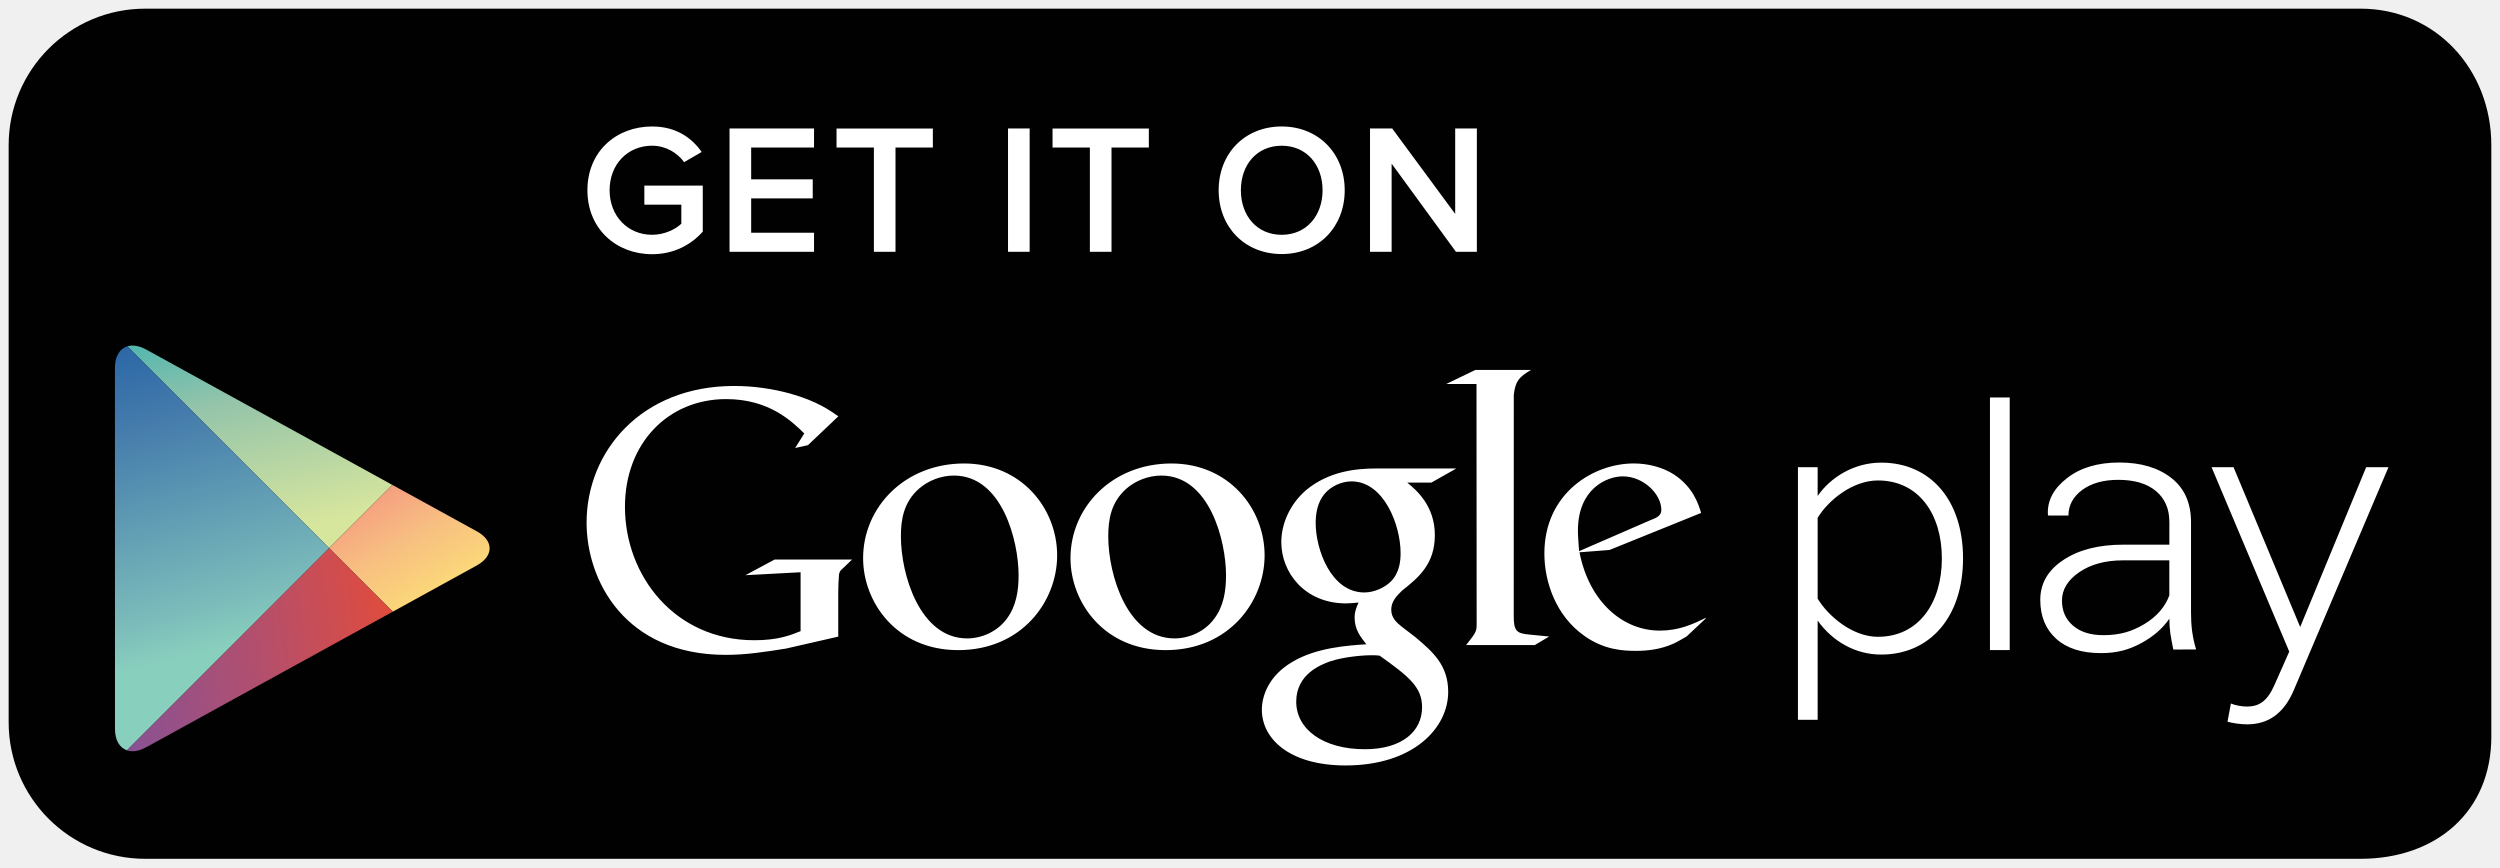
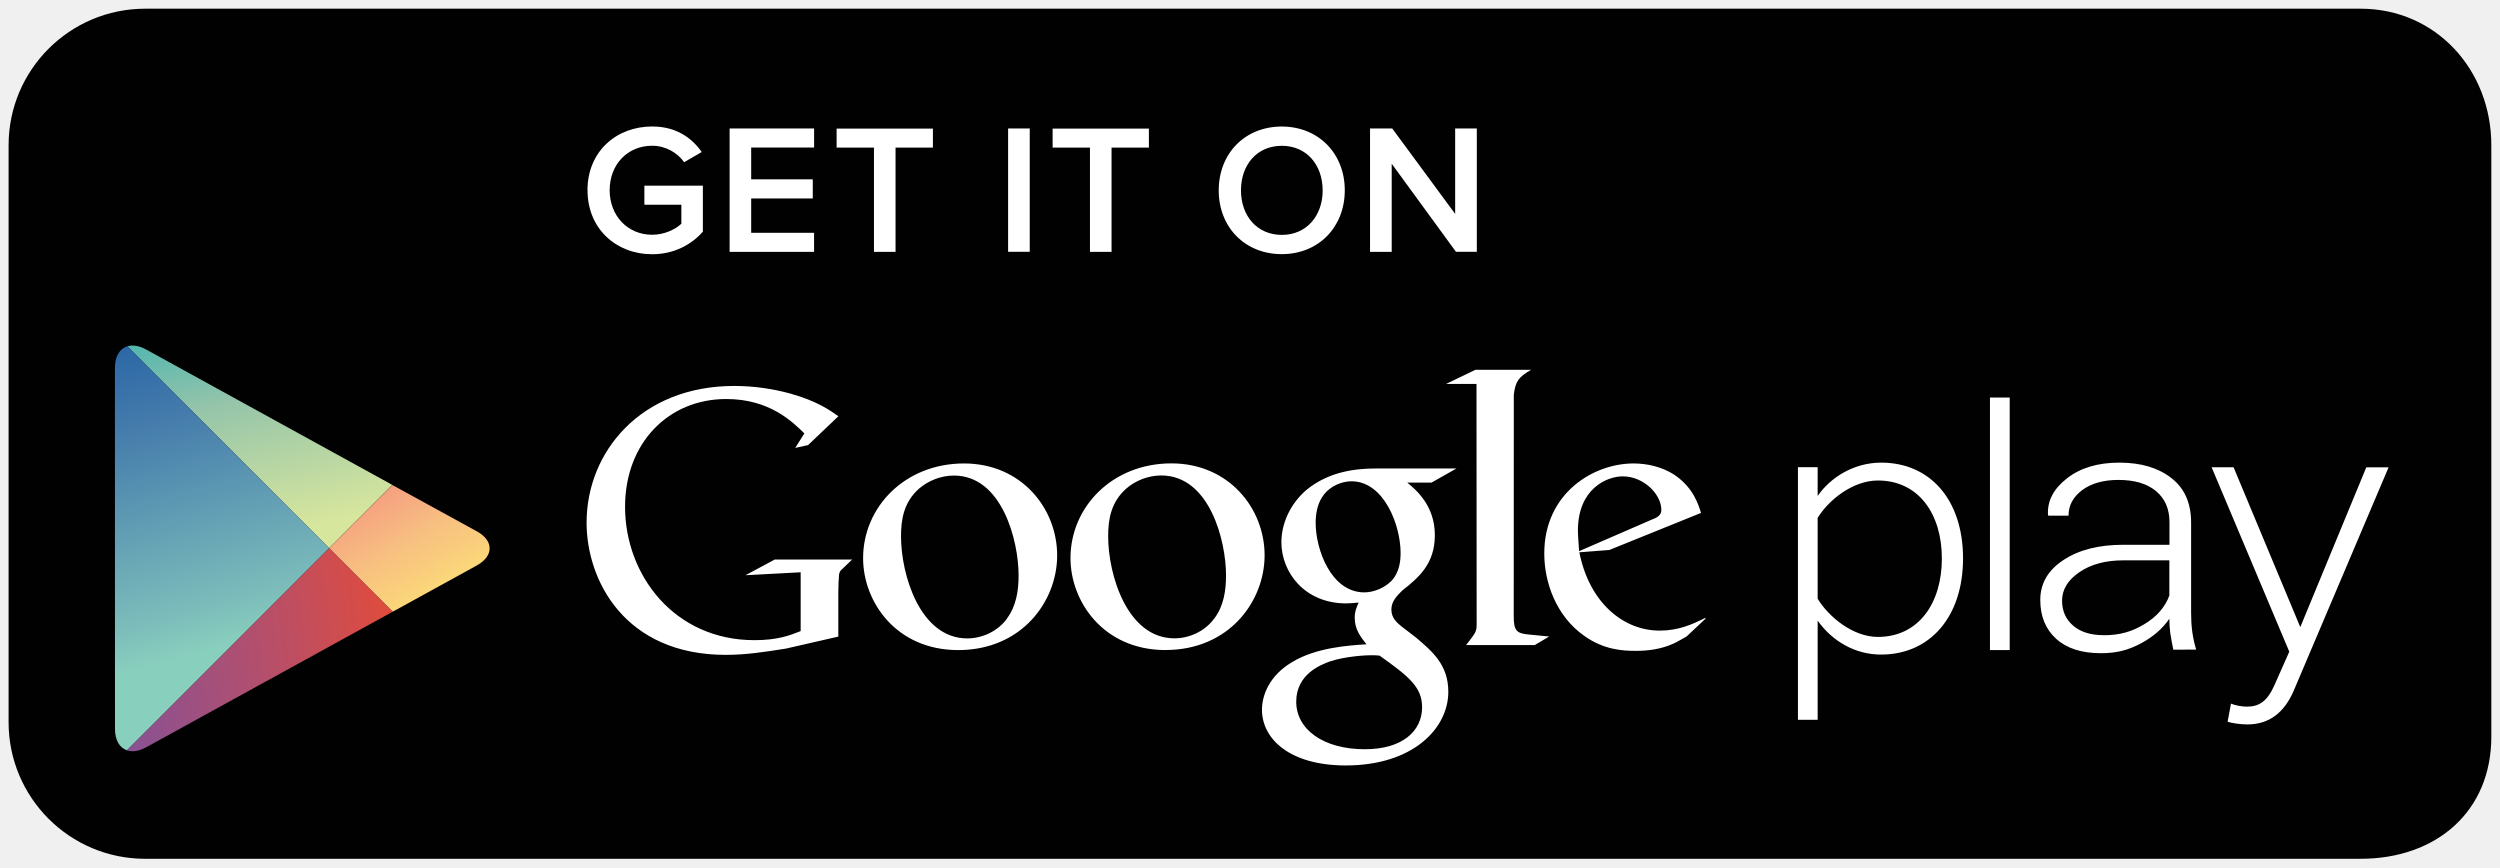
<svg xmlns="http://www.w3.org/2000/svg" width="169.672" height="58.875" viewBox="0 0 169.672 58.875">
-   <path fill="#010101" d="M169.084 49.985c0 5.119-3.761 8.301-8.875 8.301h-150.355c-5.117 0-9.267-4.15-9.267-9.27v-39.16c0-5.117 4.149-9.268 9.267-9.268h150.354c5.114 0 8.875 4.15 8.875 9.268v40.129zm0 0c0 5.119-3.761 8.301-8.875 8.301h-150.355c-5.117 0-9.267-4.15-9.267-9.27v-39.16c0-5.117 4.149-9.268 9.267-9.268h150.354c5.114 0 8.875 4.15 8.875 9.268v40.129z" />
-   <path d="M115.737 42.003l-1.268 1.192c-.291.16-.582.349-.873.479-.878.399-1.771.499-2.563.499-.847 0-2.17-.055-3.521-1.031-1.879-1.322-2.697-3.595-2.697-5.576 0-4.103 3.34-6.112 6.062-6.112.952 0 1.929.239 2.724.741 1.322.873 1.664 2.01 1.854 2.617l-6.219 2.514-2.038.158c.66 3.361 2.936 5.315 5.449 5.315 1.256 0 2.188-.407 3.043-.831-.002.003.17-.087.047.035zm-3.752-6.688c.505-.184.768-.342.768-.711 0-1.057-1.195-2.274-2.621-2.274-1.057 0-3.041.821-3.041 3.681 0 .444.053.92.08 1.396l4.814-2.092zm-9.25 6.482c0 1.028.184 1.188 1.053 1.27l1.354.132-.979.581h-4.66c.611-.793.715-.871.715-1.398v-.593l-.01-15.726h-2.059l1.979-.955h3.782c-.819.475-1.065.763-1.171 1.688l-.004 15.001zm-7.228-9.045c.606.5 1.874 1.559 1.874 3.568 0 1.957-1.104 2.882-2.218 3.757-.342.344-.741.718-.741 1.296 0 .584.399.9.688 1.139l.957.736c1.158.98 2.22 1.881 2.22 3.706 0 2.487-2.407 4.996-6.958 4.996-3.834 0-5.688-1.823-5.688-3.78 0-.954.475-2.303 2.038-3.229 1.642-1.002 3.862-1.137 5.054-1.213-.372-.48-.797-.983-.797-1.803 0-.449.137-.717.266-1.031-.289.027-.58.058-.846.058-2.807 0-4.395-2.097-4.395-4.155 0-1.218.557-2.566 1.695-3.545 1.508-1.242 3.307-1.457 4.732-1.457h5.451l-1.691.957h-1.641zm-1.875 11.745c-.217-.027-.348-.027-.607-.027-.239 0-1.668.053-2.775.424-.584.215-2.277.847-2.277 2.726 0 1.875 1.827 3.229 4.653 3.229 2.54 0 3.889-1.219 3.889-2.856-.003-1.354-.875-2.067-2.883-3.496zm.76-5.028c.613-.611.665-1.453.665-1.933 0-1.901-1.134-4.865-3.333-4.865-.686 0-1.429.345-1.852.876-.445.553-.579 1.268-.579 1.953 0 1.771 1.032 4.71 3.304 4.71.664 0 1.377-.323 1.795-.741zm-15.285 4.654c-4.206 0-6.454-3.274-6.454-6.237 0-3.465 2.828-6.43 6.85-6.43 3.888 0 6.324 3.044 6.324 6.24 0 3.121-2.407 6.427-6.72 6.427zm3.308-2.142c.64-.846.794-1.901.794-2.933 0-2.329-1.11-6.772-4.391-6.772-.872 0-1.75.342-2.384.898-1.034.926-1.218 2.088-1.218 3.229 0 2.613 1.292 6.925 4.499 6.925 1.035 0 2.09-.5 2.7-1.347zm-17.387 2.142c-4.205 0-6.45-3.274-6.45-6.237 0-3.465 2.83-6.43 6.851-6.43 3.887 0 6.318 3.044 6.318 6.24 0 3.121-2.402 6.427-6.719 6.427zm3.31-2.142c.634-.846.793-1.901.793-2.933 0-2.329-1.112-6.772-4.391-6.772-.875 0-1.745.342-2.38.898-1.035.926-1.217 2.088-1.217 3.229 0 2.613 1.295 6.925 4.496 6.925 1.035 0 2.089-.5 2.699-1.347zm-11.441 1.224l-3.547.812c-1.437.229-2.727.428-4.093.428-6.84 0-9.446-5.035-9.446-8.977 0-4.812 3.692-9.273 10.017-9.273 1.337 0 2.625.195 3.798.515 1.857.522 2.729 1.167 3.271 1.544l-2.062 1.958-.869.192.619-.986c-.838-.818-2.38-2.332-5.306-2.332-3.913 0-6.864 2.973-6.864 7.316 0 4.662 3.371 9.05 8.774 9.05 1.588 0 2.406-.319 3.146-.616v-3.998l-3.744.2 1.985-1.065h5.254l-.644.619c-.174.147-.195.196-.244.396-.026.227-.051.943-.051 1.195v3.022h.006zm66.465-1.088v6.737h-1.338v-17.145h1.338v1.951c.871-1.262 2.464-2.262 4.312-2.262 3.317 0 5.555 2.518 5.555 6.5 0 3.959-2.235 6.527-5.555 6.527-1.744.003-3.308-.897-4.312-2.308zm8.43-4.216c0-3.002-1.565-5.293-4.342-5.293-1.725 0-3.371 1.354-4.088 2.535v5.488c.717 1.184 2.363 2.588 4.088 2.588 2.777 0 4.342-2.309 4.342-5.318zm3.264 6.22v-17.144h1.341v17.144h-1.341zm16.352 3.625c.285.128.772.207 1.083.207.816 0 1.389-.336 1.898-1.519l.979-2.211-5.271-12.514h1.492l4.522 10.846 4.478-10.846h1.514l-6.43 15.139c-.666 1.562-1.716 2.312-3.158 2.312-.433 0-1.002-.078-1.337-.181l.23-1.233zm-3.909-3.663c-.09-.432-.156-.811-.205-1.127-.041-.314-.062-.641-.062-.969-.459.675-1.109 1.234-1.938 1.677-.831.442-1.62.662-2.704.662-1.303 0-2.312-.319-3.037-.972-.72-.649-1.082-1.531-1.082-2.645s.525-2.018 1.57-2.705c1.046-.695 2.397-1.038 4.07-1.038h3.121v-1.544c0-.89-.305-1.586-.908-2.094-.606-.508-1.458-.762-2.562-.762-1.01 0-1.828.232-2.449.688-.617.466-.93 1.042-.93 1.737h-1.37l-.025-.066c-.05-.938.378-1.76 1.291-2.469.904-.711 2.097-1.066 3.561-1.066 1.456 0 2.638.353 3.528 1.051.889.693 1.334 1.697 1.334 3.009v6.122c0 .439.021.863.076 1.277.058.416.146.828.268 1.229l-1.547.005zm-4.748-.975c1.137 0 1.953-.254 2.789-.756.828-.5 1.394-1.149 1.689-1.938v-2.384h-3.137c-1.197 0-2.188.266-2.97.8-.781.532-1.179 1.179-1.179 1.931 0 .707.252 1.271.75 1.7.503.432 1.187.647 2.058.647zm-102.884-30.195c0-2.635 1.958-4.329 4.392-4.329 1.631 0 2.698.778 3.362 1.731l-1.19.689c-.453-.626-1.244-1.115-2.172-1.115-1.656 0-2.886 1.254-2.886 3.022 0 1.745 1.229 3.024 2.886 3.024.854 0 1.605-.39 1.982-.752v-1.293h-2.51v-1.293h3.965v3.125c-.815.916-1.995 1.531-3.438 1.531-2.433.001-4.391-1.717-4.391-4.34zm9.646 4.178v-8.37h5.734v1.293h-4.266v2.157h4.178v1.292h-4.178v2.334h4.266v1.293l-5.734.001zm9.797 0v-7.077h-2.535v-1.291h6.537v1.291h-2.535v7.077h-1.467zm9.103 0v-8.37h1.468v8.37h-1.468zm5.555 0v-7.077h-2.533v-1.291h6.535v1.291h-2.533v7.077h-1.469zm8.741-4.178c0-2.497 1.769-4.329 4.279-4.329 2.496 0 4.276 1.832 4.276 4.329s-1.78 4.329-4.276 4.329c-2.51 0-4.279-1.832-4.279-4.329zm7.052 0c0-1.73-1.092-3.023-2.771-3.023-1.694 0-2.773 1.293-2.773 3.023 0 1.72 1.079 3.023 2.773 3.023 1.679 0 2.771-1.304 2.771-3.023zm9.053 4.178l-4.366-5.985v5.985h-1.467v-8.37h1.506l4.275 5.797v-5.797h1.471v8.37h-1.419z" fill="#fff" />
-   <path d="M22.339 37.204l4.293-4.292h-.001l-4.292 4.292-13.699-13.701 13.699 13.703-13.722 13.72 13.722-13.72 4.312 4.31h.002z" fill="none" />
+   <path fill="#010101" d="M169.084 49.985c0 5.12-3.76 8.3-8.875 8.3H9.85c-5.117 0-9.267-4.15-9.267-9.27V9.855C.585 4.74 4.735.59 9.855.59h150.353c5.114 0 8.875 4.15 8.875 9.268v40.13zm0 0c0 5.12-3.76 8.3-8.875 8.3H9.85c-5.117 0-9.267-4.15-9.267-9.27V9.855C.585 4.74 4.735.59 9.855.59h150.353c5.114 0 8.875 4.15 8.875 9.268v40.13z" />
+   <path d="M115.737 42.003l-1.268 1.192c-.298.16-.59.35-.88.48-.878.398-1.77.498-2.563.498-.847 0-2.17-.055-3.52-1.03-1.88-1.323-2.698-3.596-2.698-5.577 0-4.103 3.34-6.112 6.06-6.112.953 0 1.93.24 2.725.74 1.32.874 1.663 2.01 1.853 2.618l-6.22 2.514-2.037.158c.66 3.36 2.937 5.315 5.45 5.315 1.256 0 2.188-.41 3.043-.838-.003.003.17-.087.046.035zm-3.752-6.688c.505-.184.768-.342.768-.71 0-1.058-1.195-2.275-2.62-2.275-1.058 0-3.042.82-3.042 3.68 0 .445.06.92.08 1.397l4.82-2.092zm-9.25 6.482c0 1.028.184 1.188 1.053 1.27l1.354.132-.98.58h-4.66c.612-.8.716-.87.716-1.4v-.597l-.01-15.727h-2.06l1.98-.955h3.782c-.82.476-1.065.764-1.17 1.69l-.005 15zm-7.228-9.045c.606.5 1.874 1.56 1.874 3.568 0 1.957-1.1 2.882-2.21 3.757-.343.344-.74.718-.74 1.296 0 .584.397.9.686 1.14l.958.735c1.16.98 2.22 1.88 2.22 3.706 0 2.487-2.406 4.996-6.957 4.996-3.835 0-5.69-1.823-5.69-3.78 0-.954.476-2.303 2.04-3.23 1.64-1 3.86-1.136 5.053-1.212-.373-.48-.798-.983-.798-1.803 0-.45.137-.717.266-1.03-.29.026-.58.057-.846.057-2.808 0-4.396-2.097-4.396-4.155 0-1.218.56-2.566 1.697-3.545 1.51-1.242 3.31-1.457 4.734-1.457h5.45l-1.69.957h-1.64zm-1.875 11.745c-.217-.027-.348-.027-.607-.027-.24 0-1.668.053-2.775.424-.584.215-2.277.847-2.277 2.726 0 1.875 1.827 3.23 4.653 3.23 2.54 0 3.89-1.22 3.89-2.857-.004-1.354-.876-2.067-2.884-3.496zm.76-5.028c.613-.618.665-1.46.665-1.94 0-1.9-1.134-4.865-3.333-4.865-.686 0-1.43.345-1.852.876-.445.554-.58 1.27-.58 1.954 0 1.77 1.033 4.71 3.305 4.71.664 0 1.377-.324 1.795-.74zm-15.285 4.65c-4.206 0-6.454-3.278-6.454-6.24 0-3.466 2.828-6.43 6.85-6.43 3.888 0 6.324 3.043 6.324 6.24 0 3.12-2.407 6.426-6.72 6.426zm3.308-2.146c.64-.845.794-1.9.794-2.932 0-2.33-1.11-6.772-4.398-6.772-.872 0-1.75.343-2.384.9-1.034.926-1.218 2.09-1.218 3.23 0 2.612 1.292 6.924 4.5 6.924 1.034 0 2.09-.5 2.7-1.347zM65.028 44.12c-4.205 0-6.45-3.273-6.45-6.236 0-3.465 2.83-6.43 6.85-6.43 3.888 0 6.32 3.044 6.32 6.24 0 3.12-2.403 6.427-6.72 6.427zm3.31-2.14c.634-.845.793-1.9.793-2.93 0-2.33-1.11-6.774-4.39-6.774-.87 0-1.74.342-2.38.898-1.03.926-1.21 2.088-1.21 3.23 0 2.612 1.294 6.924 4.495 6.924 1.035 0 2.09-.5 2.7-1.348zm-11.44 1.225l-3.548.812c-1.437.23-2.727.428-4.093.428-6.84 0-9.446-5.035-9.446-8.977 0-4.813 3.7-9.274 10.02-9.274 1.34 0 2.63.195 3.8.515 1.86.52 2.73 1.163 3.27 1.54l-2.06 1.96-.87.19.62-.985c-.84-.82-2.38-2.333-5.305-2.333-3.913 0-6.864 2.973-6.864 7.316 0 4.662 3.37 9.05 8.774 9.05 1.586 0 2.404-.32 3.144-.616V38.84l-3.744.2 1.986-1.066h5.252l-.644.62c-.175.146-.196.195-.245.395-.026.22-.05.94-.05 1.19v3.02h.005zm66.464-1.088v6.737h-1.338V31.71h1.338v1.95c.87-1.262 2.464-2.262 4.312-2.262 3.317 0 5.555 2.518 5.555 6.5 0 3.96-2.24 6.527-5.56 6.527-1.746.003-3.31-.897-4.31-2.308zm8.43-4.216c0-3-1.565-5.29-4.342-5.29-1.725 0-3.37 1.357-4.088 2.538v5.488c.717 1.185 2.363 2.59 4.088 2.59 2.777 0 4.342-2.31 4.342-5.32zm3.264 6.22V26.98h1.34v17.14h-1.34zm16.352 3.63c.285.13.772.208 1.083.208.82 0 1.39-.336 1.9-1.52l.98-2.21-5.27-12.514h1.49l4.527 10.847 4.48-10.846h1.513l-6.43 15.14c-.667 1.56-1.717 2.31-3.16 2.31-.433 0-1.002-.077-1.337-.18l.23-1.233zm-3.91-3.662c-.09-.432-.155-.81-.204-1.127-.04-.314-.062-.64-.062-.97-.46.676-1.11 1.235-1.938 1.678-.83.442-1.62.662-2.704.662-1.303 0-2.312-.32-3.037-.974-.72-.65-1.082-1.53-1.082-2.645s.53-2.02 1.57-2.702c1.05-.695 2.4-1.038 4.07-1.038h3.128v-1.545c0-.89-.305-1.586-.908-2.094-.607-.51-1.46-.762-2.563-.762-1.01 0-1.828.232-2.45.688-.616.466-.93 1.042-.93 1.737h-1.37l-.024-.063c-.05-.94.378-1.76 1.29-2.47.905-.71 2.098-1.066 3.56-1.066 1.458 0 2.64.354 3.53 1.05.89.695 1.334 1.7 1.334 3.01v6.123c0 .44.02.863.076 1.277.056.416.144.828.266 1.23l-1.55.004zm-4.747-.975c1.14 0 1.96-.254 2.79-.756.83-.5 1.4-1.15 1.69-1.938v-2.39H144.1c-1.197 0-2.188.266-2.97.8-.78.532-1.18 1.18-1.18 1.93 0 .708.253 1.272.75 1.7.504.433 1.188.648 2.06.648zm-102.88-30.2c0-2.634 1.96-4.33 4.393-4.33 1.63 0 2.697.78 3.36 1.733l-1.19.69c-.452-.627-1.243-1.116-2.17-1.116-1.657 0-2.887 1.25-2.887 3.02 0 1.743 1.23 3.022 2.886 3.022.856 0 1.607-.39 1.98-.75v-1.29h-2.51V12.6h3.97v3.124c-.815.917-1.995 1.53-3.438 1.53-2.434.003-4.39-1.715-4.39-4.34zm9.647 4.18V8.72h5.734v1.294h-4.27v2.157h4.18v1.3h-4.18v2.33h4.268v1.292h-5.734zm9.797 0v-7.075H56.78v-1.29h6.536v1.29H60.78v7.077h-1.47zm9.104 0V8.72h1.468v8.37H68.42zm5.555 0v-7.075H71.44v-1.29h6.534v1.29H75.44v7.077h-1.47zm8.74-4.176c0-2.497 1.77-4.33 4.28-4.33 2.495 0 4.275 1.833 4.275 4.33s-1.78 4.33-4.276 4.33c-2.51 0-4.28-1.833-4.28-4.33zm7.052 0c0-1.73-1.09-3.023-2.77-3.023-1.694 0-2.773 1.294-2.773 3.024 0 1.72 1.08 3.023 2.776 3.023 1.68 0 2.77-1.306 2.77-3.025zm9.054 4.178l-4.367-5.984v5.983h-1.47V8.72h1.507l4.27 5.798V8.72h1.47v8.37h-1.417z" fill="#fff" />
+   <path d="M22.34 37.204l4.292-4.292-4.293 4.292-13.7-13.7 13.7 13.702-13.73 13.72 13.722-13.72 4.31 4.31h.003z" fill="none" />
  <linearGradient id="a" gradientUnits="userSpaceOnUse" x1="792.223" y1="-803.35" x2="774.135" y2="-814.67" gradientTransform="matrix(.707 .707 -.707 .707 -1108.779 43.968)">
    <stop offset="0" stop-color="#D7E69D" />
    <stop offset=".446" stop-color="#94C4AA" />
    <stop offset="1" stop-color="#01A4B6" />
  </linearGradient>
-   <path fill="url(#a)" d="M26.631 32.912l-16.726-9.198c-.473-.259-.912-.319-1.266-.21l13.7 13.699 4.292-4.291z" />
+   <path fill="url(#a)" d="M26.63 32.912L9.906 23.714c-.473-.26-.912-.32-1.266-.21l13.7 13.7 4.29-4.292z" />
  <linearGradient id="b" gradientUnits="userSpaceOnUse" x1="781.705" y1="-813.021" x2="805.162" y2="-806.89" gradientTransform="matrix(.707 .707 -.707 .707 -1108.779 43.968)">
    <stop offset="0" stop-color="#ED277B" />
    <stop offset=".019" stop-color="#EE2F7C" />
    <stop offset=".704" stop-color="#F7BD81" />
    <stop offset="1" stop-color="#FEEB74" />
  </linearGradient>
-   <path fill="url(#b)" d="M26.653 41.516l5.709-3.141c1.158-.641 1.158-1.68 0-2.314l-5.73-3.149-4.292 4.292 4.313 4.312z" />
+   <path fill="url(#b)" d="M26.653 41.516l5.71-3.14c1.157-.642 1.157-1.68 0-2.315l-5.73-3.142-4.293 4.292 4.313 4.31z" />
  <linearGradient id="c" gradientUnits="userSpaceOnUse" x1="794.8" y1="-794.764" x2="769.367" y2="-809.727" gradientTransform="matrix(.707 .707 -.707 .707 -1108.779 43.968)">
    <stop offset="0" stop-color="#89CFBD" />
    <stop offset=".091" stop-color="#7DBEBB" />
    <stop offset=".54" stop-color="#457CAC" />
    <stop offset=".852" stop-color="#1C5AA2" />
    <stop offset="1" stop-color="#084D9F" />
  </linearGradient>
-   <path fill="url(#c)" d="M8.64 23.503c-.509.159-.839.675-.839 1.454l.003 24.521c0 .771.32 1.277.813 1.447l13.723-13.722-13.7-13.7z" />
+   <path fill="url(#c)" d="M8.64 23.503c-.51.16-.84.675-.84 1.454l.004 24.52c0 .772.32 1.278.813 1.448L22.34 37.203l-13.7-13.7z" />
  <linearGradient id="d" gradientUnits="userSpaceOnUse" x1="804.033" y1="-806.645" x2="788.374" y2="-786.014" gradientTransform="matrix(.707 .707 -.707 .707 -1108.779 43.968)">
    <stop offset="0" stop-color="#F04A2B" />
    <stop offset=".47" stop-color="#B54F6B" />
    <stop offset=".835" stop-color="#8B5191" />
    <stop offset="1" stop-color="#7851A1" />
  </linearGradient>
-   <path fill="url(#d)" d="M8.617 50.926c.356.121.804.062 1.288-.201l16.746-9.209-4.312-4.312-13.722 13.722z" />
+   <path fill="url(#d)" d="M8.617 50.926c.356.12.804.062 1.288-.2l16.746-9.21-4.31-4.312L8.62 50.926z" />
</svg>
